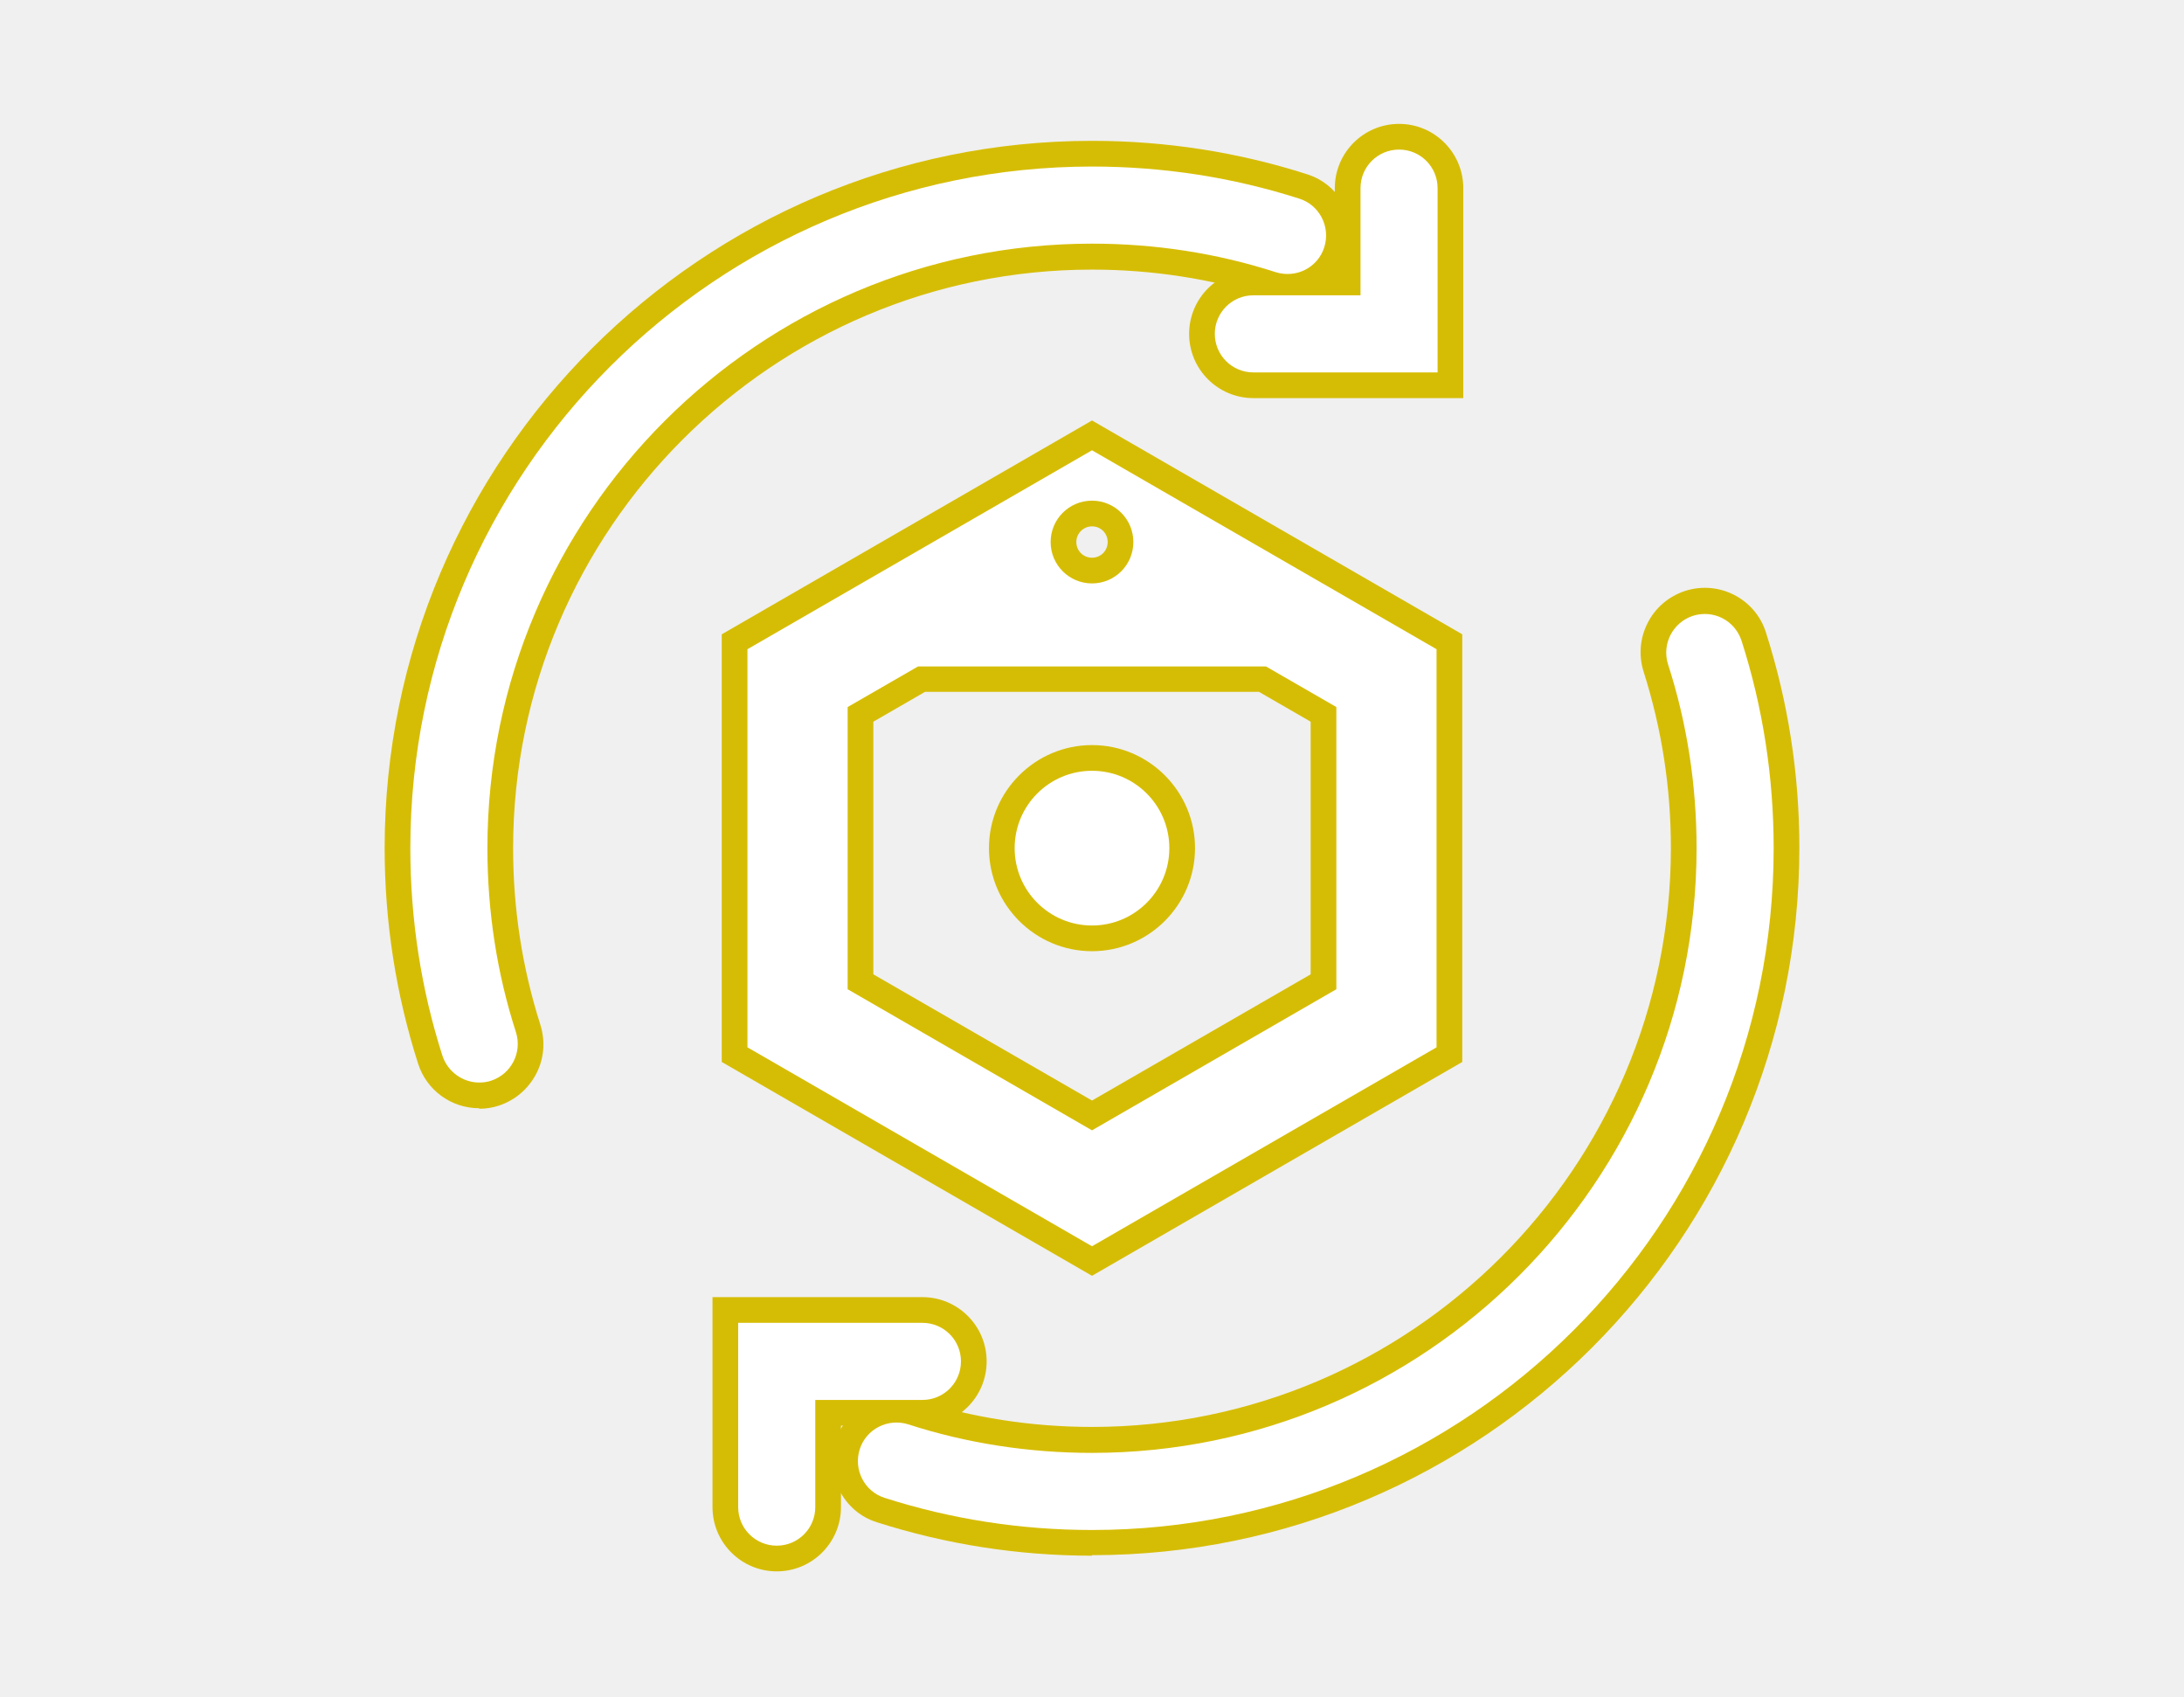
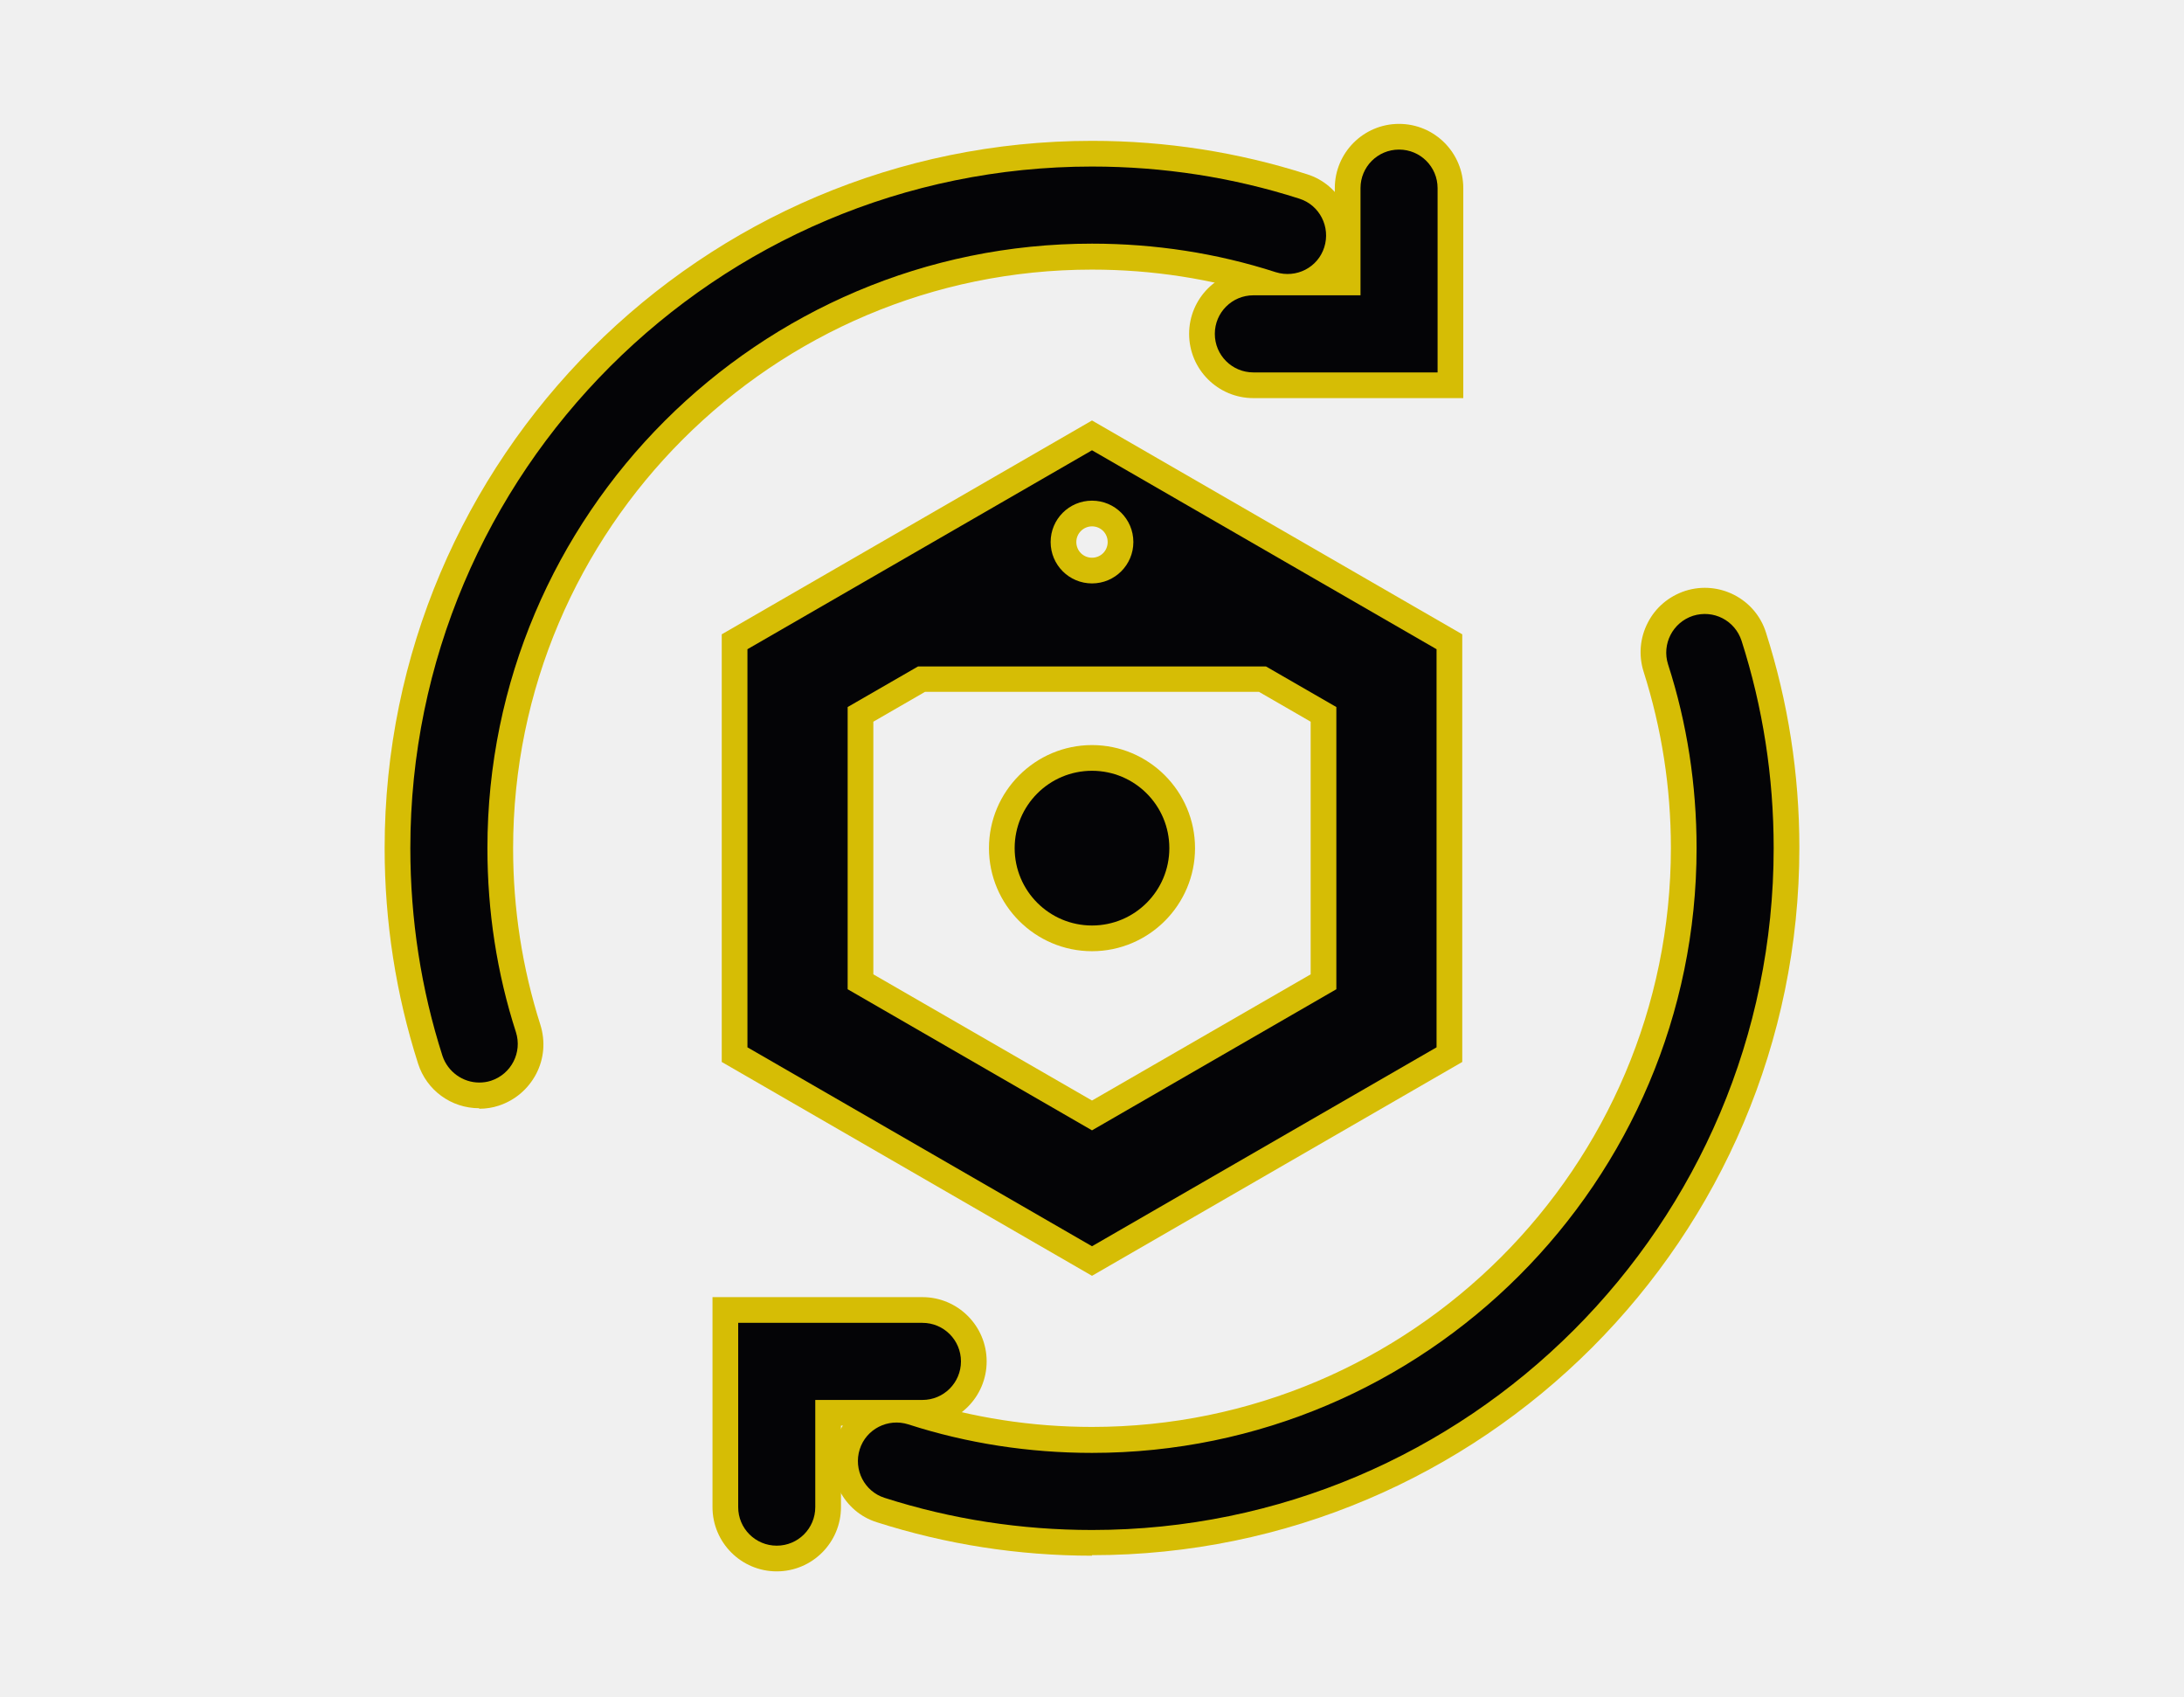
<svg xmlns="http://www.w3.org/2000/svg" id="Assess" viewBox="0 0 85 66" width="85" height="66">
  <defs>
    <style>
      .cls-1 {
        fill: #d6bd05;
      }

      .cls-1, .cls-2 {
        stroke-width: 0px;
      }

      .cls-2 {
-         fill: #fff;
+         fill: #040406;
      }
    </style>
  </defs>
  <g>
    <path class="cls-1" d="M42.5,49.64l-14.41-8.32v-16.64l14.41-8.32,14.41,8.32v16.64l-14.41,8.32ZM30.09,40.17l12.41,7.16,12.41-7.16v-14.33l-10.02-5.78c.14.32.21.67.21,1.03,0,1.44-1.17,2.61-2.61,2.61s-2.61-1.17-2.61-2.61c0-.37.08-.72.21-1.03l-10.02,5.78v14.33ZM42.5,20.48c-.33,0-.61.27-.61.61s.27.61.61.61.61-.27.61-.61-.27-.61-.61-.61ZM42.5,45.13l-10.51-6.07v-12.13l3.47-2h14.07l3.47,2v12.13l-10.51,6.07ZM33.99,37.91l8.51,4.91,8.51-4.91v-9.83l-2.01-1.16h-13l-2.01,1.16v9.83Z" />
    <path class="cls-2" d="M42.5,17.52l-13.41,7.74v15.49l13.41,7.74,13.41-7.74v-15.49l-13.41-7.74ZM42.5,19.48c.89,0,1.61.72,1.61,1.61s-.72,1.61-1.61,1.61-1.61-.72-1.61-1.61.72-1.61,1.61-1.61ZM52.01,38.49l-9.51,5.49-9.51-5.49v-10.98l2.74-1.58h13.54l2.74,1.58v10.98Z" />
    <g>
      <path class="cls-1" d="M42.5,37.01c-2.21,0-4.01-1.8-4.01-4.01s1.8-4.01,4.01-4.01,4.01,1.8,4.01,4.01-1.8,4.01-4.01,4.01ZM42.5,30.99c-1.11,0-2.01.9-2.01,2.01s.9,2.01,2.01,2.01,2.01-.9,2.01-2.01-.9-2.01-2.01-2.01Z" />
      <circle class="cls-2" cx="42.5" cy="33" r="3.01" />
    </g>
  </g>
  <g>
    <path class="cls-1" d="M18.65,43.12c-1.09,0-2.05-.7-2.38-1.74-.86-2.69-1.3-5.51-1.3-8.38,0-15.17,12.35-27.52,27.53-27.52,2.87,0,5.69.44,8.37,1.3.64.2,1.15.64,1.46,1.24s.36,1.27.16,1.91c-.42,1.31-1.83,2.04-3.14,1.62-2.19-.7-4.5-1.06-6.85-1.06-12.42,0-22.53,10.1-22.53,22.52,0,2.36.36,4.66,1.06,6.86.2.64.15,1.31-.16,1.91-.31.59-.82,1.03-1.46,1.24-.24.08-.5.12-.76.12ZM42.5,7.48c-14.08,0-25.53,11.45-25.53,25.52,0,2.67.41,5.28,1.21,7.77.08.26.38.4.62.32.18-.06.26-.18.3-.25s.09-.21.03-.38c-.77-2.39-1.16-4.9-1.16-7.47,0-13.52,11-24.52,24.53-24.52,2.56,0,5.07.39,7.46,1.16.26.08.54-.06.63-.32.05-.17,0-.31-.03-.38-.04-.07-.12-.19-.29-.25-2.49-.8-5.1-1.2-7.76-1.2Z" />
    <path class="cls-1" d="M42.5,60.53c-2.87,0-5.68-.44-8.37-1.3-.64-.2-1.15-.64-1.46-1.24s-.36-1.27-.16-1.91c.42-1.31,1.83-2.04,3.14-1.62,2.2.7,4.5,1.06,6.85,1.06,12.42,0,22.53-10.11,22.53-22.53,0-2.35-.36-4.65-1.06-6.85-.2-.63-.15-1.31.16-1.91.3-.59.82-1.03,1.46-1.24,1.32-.42,2.73.31,3.14,1.62.86,2.69,1.3,5.5,1.3,8.37,0,15.18-12.35,27.53-27.53,27.53ZM34.89,56.35c-.21,0-.41.13-.48.35-.05.17,0,.31.03.38.04.07.12.19.29.25,2.49.8,5.1,1.2,7.76,1.2,14.08,0,25.53-11.45,25.53-25.53,0-2.66-.41-5.27-1.21-7.76-.08-.27-.37-.41-.63-.32-.17.05-.25.18-.29.25s-.09.21-.03.38c.77,2.39,1.16,4.9,1.16,7.46,0,13.53-11,24.53-24.53,24.53-2.56,0-5.07-.39-7.46-1.16-.05-.02-.1-.02-.15-.02Z" />
    <path class="cls-1" d="M56.95,15.49h-8.17c-1.38,0-2.5-1.12-2.5-2.5s1.12-2.5,2.5-2.5h3.17v-3.17c0-1.38,1.12-2.5,2.5-2.5s2.5,1.12,2.5,2.5v8.17ZM48.78,12.49c-.28,0-.5.22-.5.5s.22.5.5.5h6.17v-6.17c0-.28-.22-.5-.5-.5s-.5.22-.5.5v5.17h-5.17Z" />
    <path class="cls-1" d="M30.23,61.14c-1.38,0-2.5-1.12-2.5-2.5v-8.17h8.17c1.38,0,2.5,1.12,2.5,2.5s-1.12,2.5-2.5,2.5h-3.17v3.17c0,1.38-1.12,2.5-2.5,2.5ZM29.73,52.48v6.17c0,.28.22.5.5.5s.5-.22.5-.5v-5.17h5.17c.28,0,.5-.22.5-.5s-.22-.5-.5-.5h-6.17Z" />
    <path class="cls-2" d="M42.5,59.53c-2.76,0-5.48-.42-8.07-1.25-.79-.25-1.22-1.1-.97-1.89s1.1-1.22,1.89-.97c2.29.74,4.7,1.11,7.15,1.11,12.97,0,23.53-10.56,23.53-23.53,0-2.45-.37-4.86-1.11-7.15-.25-.79.18-1.63.97-1.89.8-.25,1.63.18,1.89.97.83,2.59,1.25,5.3,1.25,8.07,0,14.63-11.9,26.53-26.53,26.53Z" />
    <path class="cls-2" d="M55.95,14.49h-7.17c-.83,0-1.5-.67-1.5-1.5s.67-1.5,1.5-1.5h4.17v-4.17c0-.83.67-1.5,1.5-1.5s1.5.67,1.5,1.5v7.17Z" />
    <path class="cls-2" d="M18.65,42.12c-.63,0-1.22-.41-1.43-1.04-.83-2.59-1.25-5.31-1.25-8.08,0-14.62,11.9-26.52,26.53-26.52,2.77,0,5.48.42,8.07,1.25.79.25,1.22,1.1.97,1.89-.25.79-1.09,1.22-1.89.97-2.29-.74-4.7-1.11-7.15-1.11-12.97,0-23.53,10.55-23.53,23.52,0,2.46.37,4.87,1.11,7.16.25.79-.18,1.63-.97,1.89-.15.05-.31.07-.46.07Z" />
    <path class="cls-2" d="M30.23,60.14c-.83,0-1.5-.67-1.5-1.5v-7.17h7.17c.83,0,1.5.67,1.5,1.5s-.67,1.5-1.5,1.5h-4.17v4.17c0,.83-.67,1.5-1.5,1.5Z" />
  </g>
</svg>
